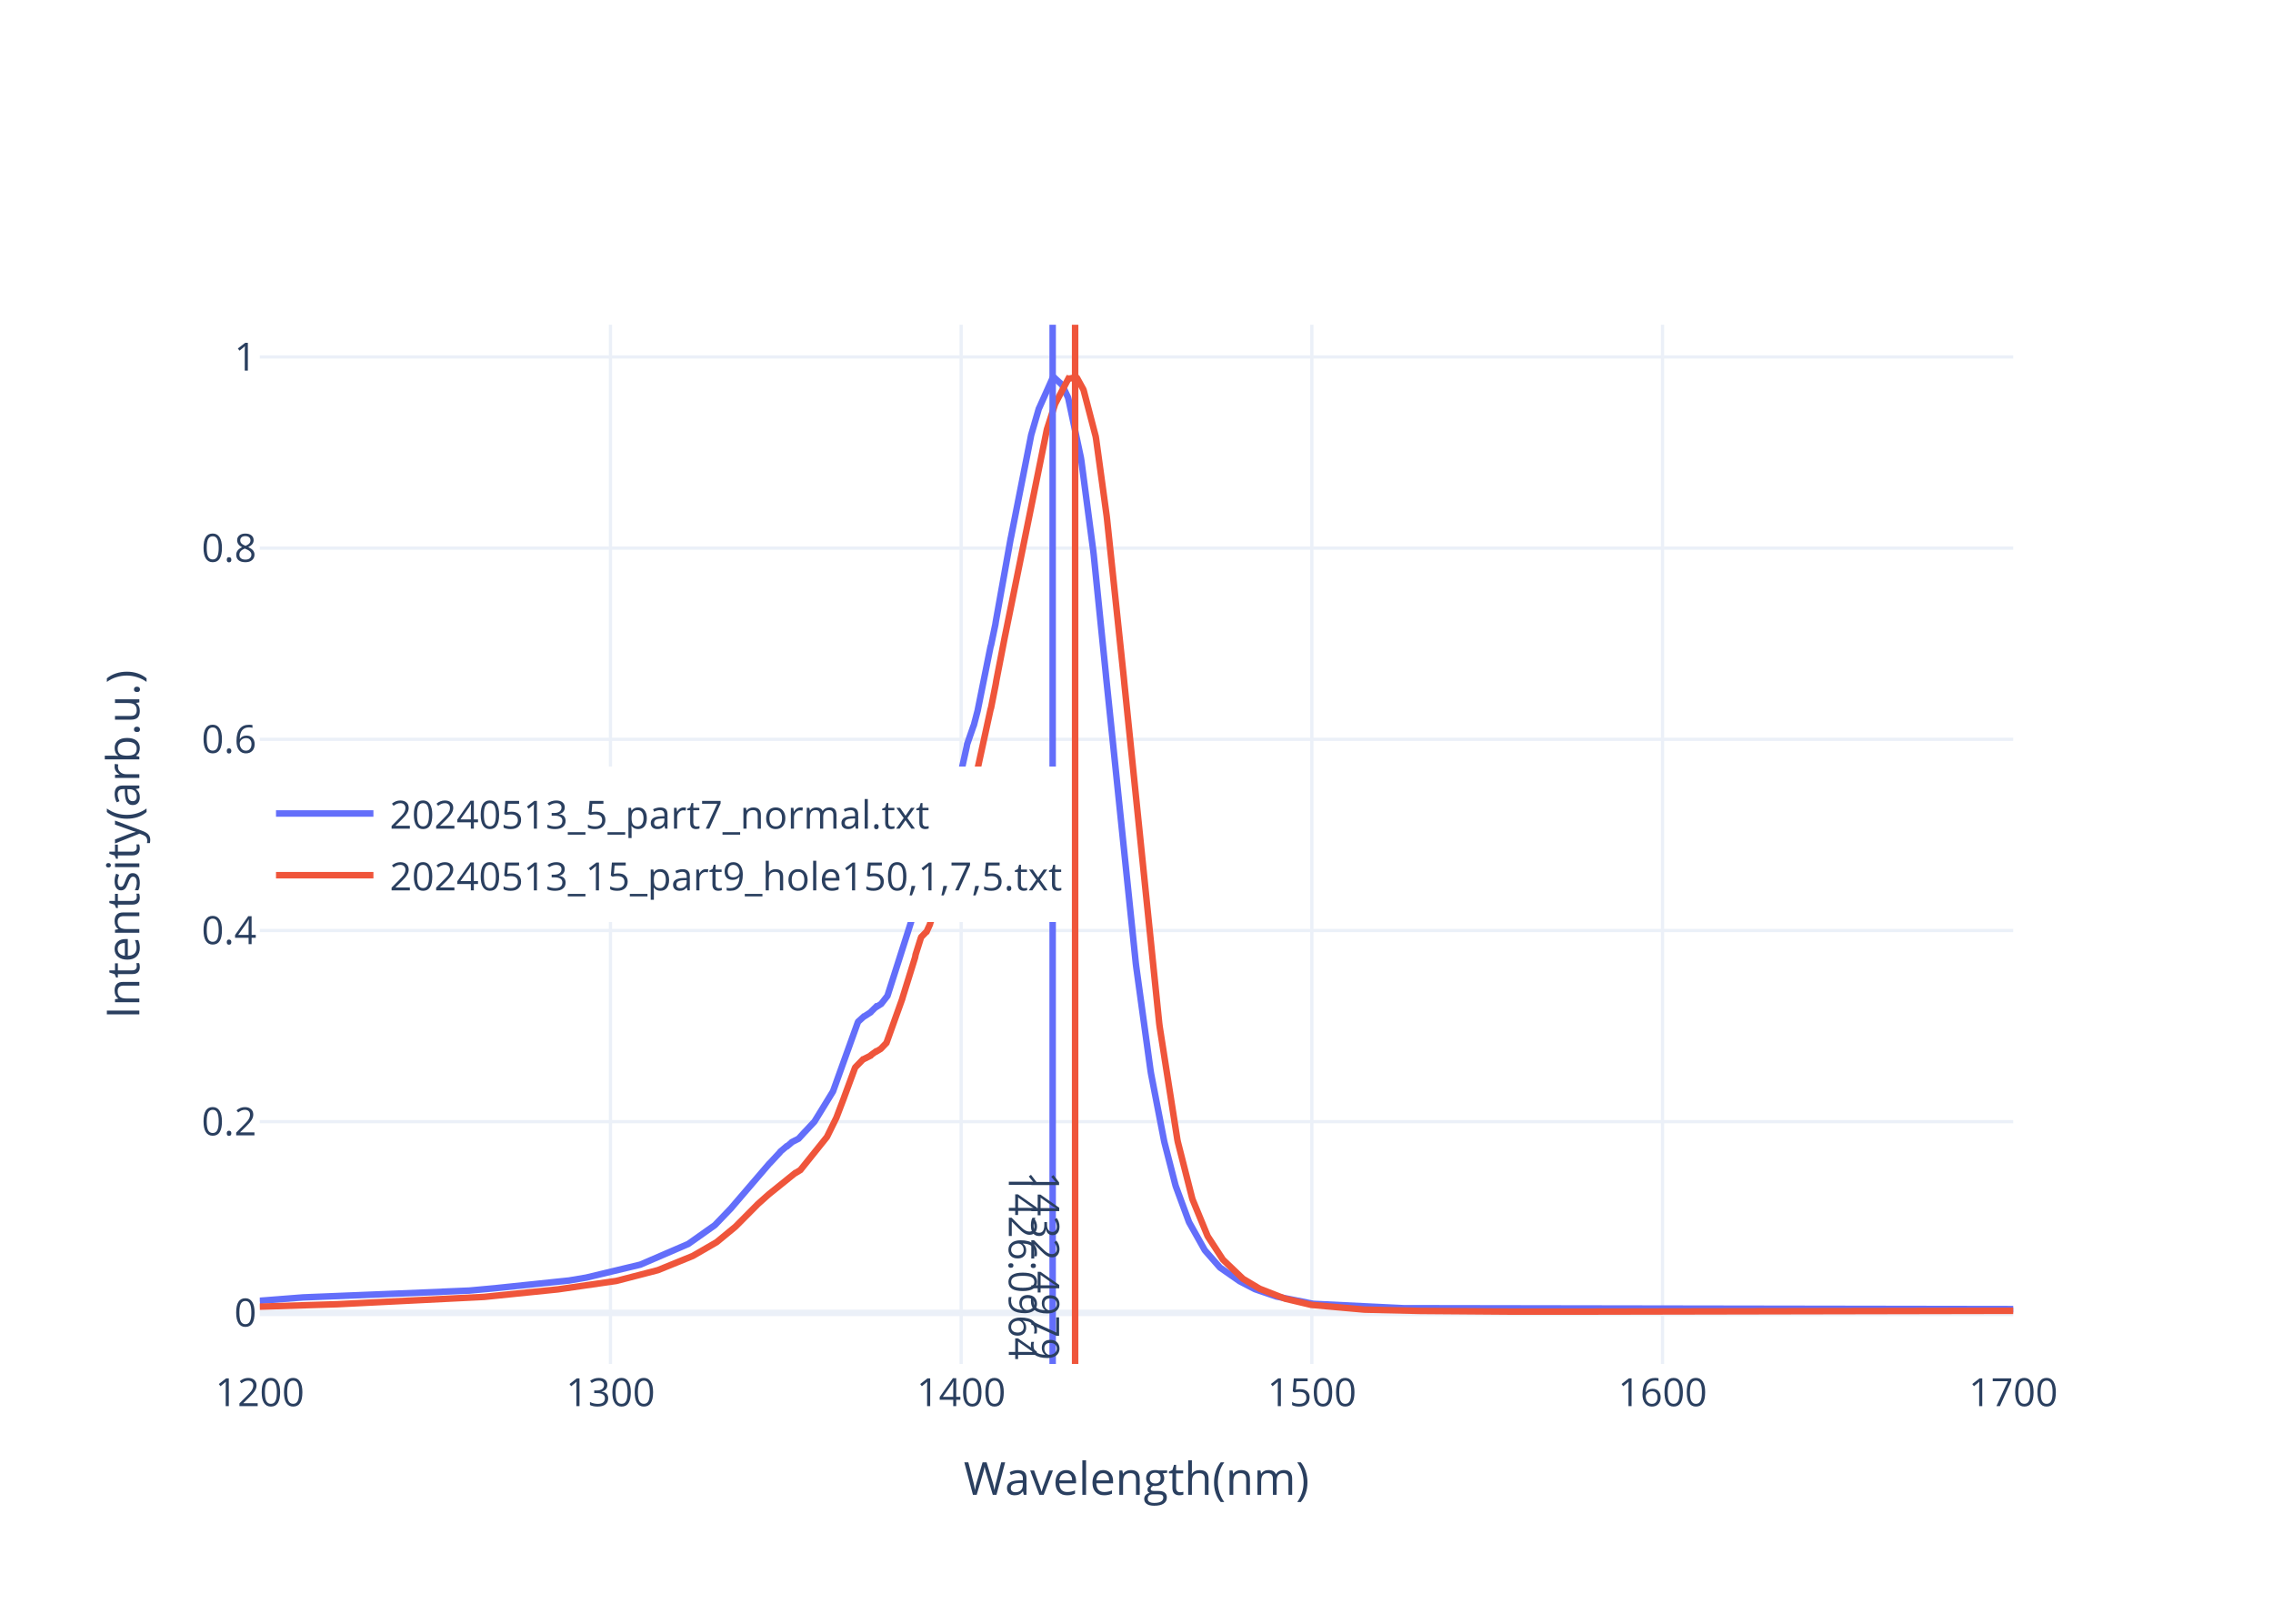
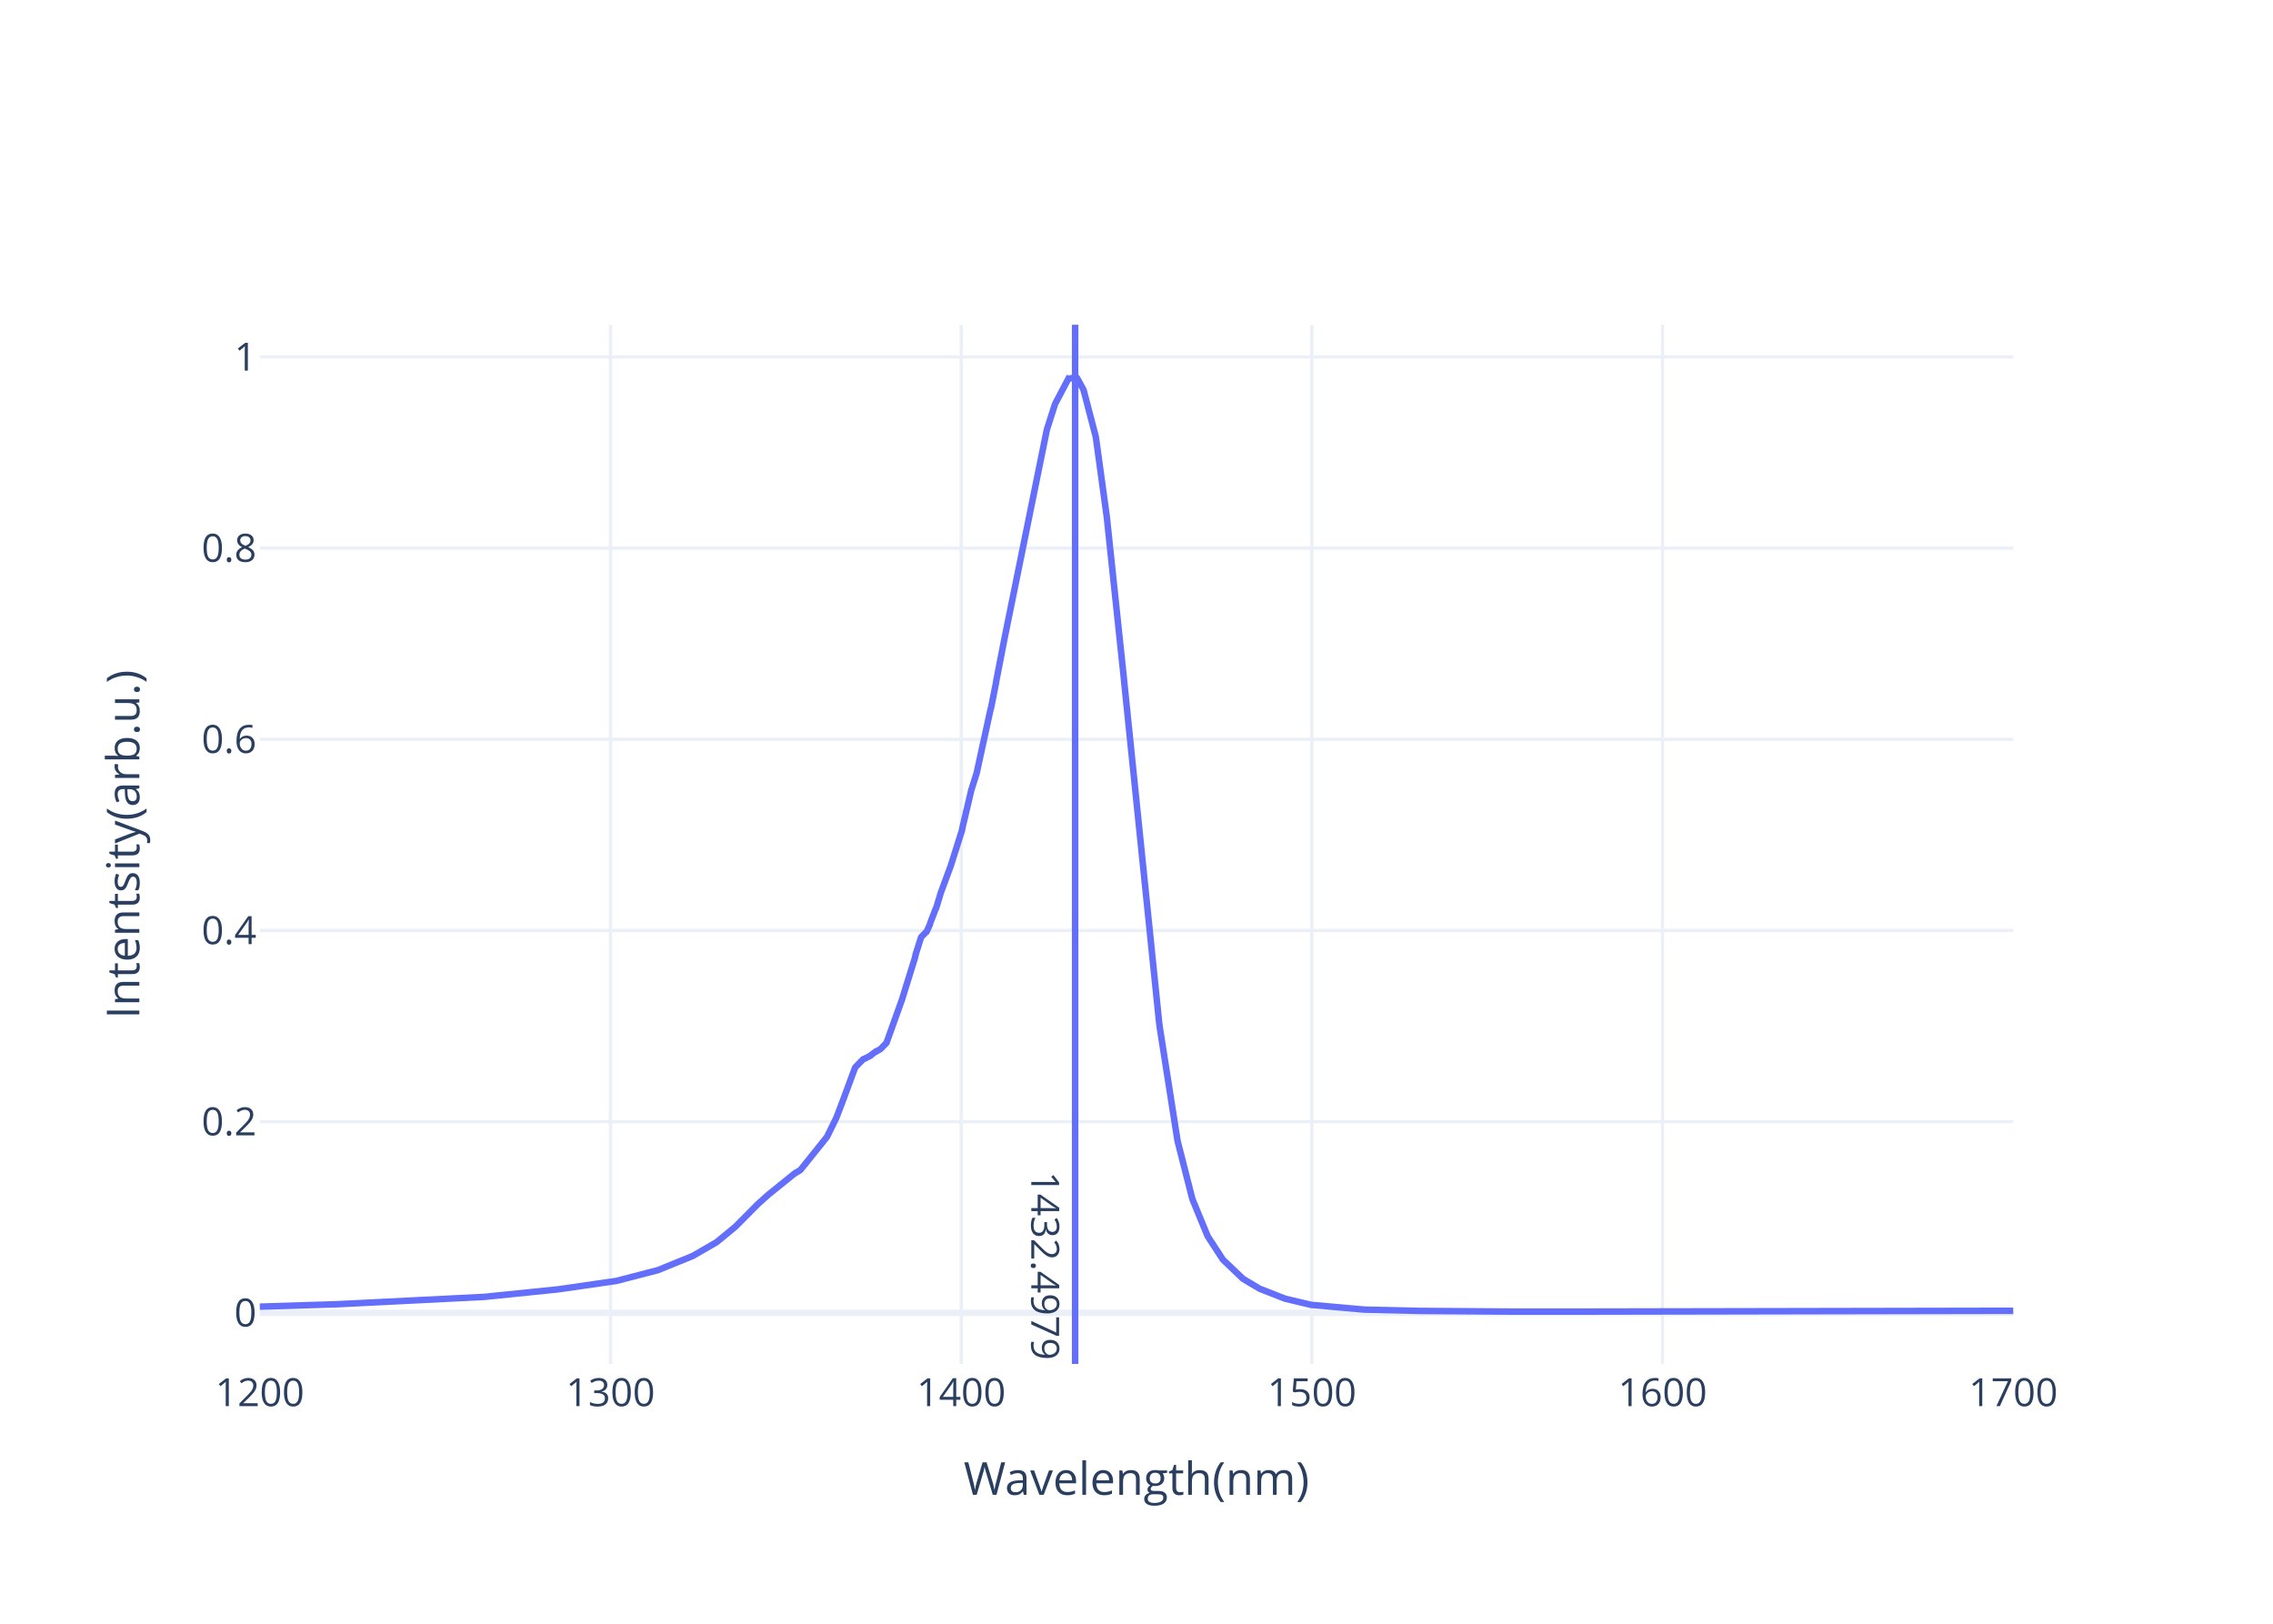
<svg xmlns="http://www.w3.org/2000/svg" class="main-svg" width="700" height="500" style="" viewBox="0 0 700 500">
  <rect x="0" y="0" width="700" height="500" style="fill: rgb(255, 255, 255); fill-opacity: 1;" />
-   <defs id="defs-5294ff">
+   <defs id="defs-573d1c">
    <g class="clips">
-       <clipPath id="clip5294ffxyplot" class="plotclip">
+       <clipPath id="clip573d1cxyplot" class="plotclip">
        <rect width="540" height="320" />
      </clipPath>
-       <clipPath class="axesclip" id="clip5294ffx">
+       <clipPath class="axesclip" id="clip573d1cx">
        <rect x="80" y="0" width="540" height="500" />
      </clipPath>
-       <clipPath class="axesclip" id="clip5294ffy">
+       <clipPath class="axesclip" id="clip573d1cy">
        <rect x="0" y="100" width="700" height="320" />
      </clipPath>
-       <clipPath class="axesclip" id="clip5294ffxy">
+       <clipPath class="axesclip" id="clip573d1cxy">
        <rect x="80" y="100" width="540" height="320" />
      </clipPath>
    </g>
    <g class="gradients" />
    <g class="patterns" />
  </defs>
  <g class="bglayer" />
  <g class="layer-below">
    <g class="imagelayer" />
    <g class="shapelayer" />
  </g>
  <g class="cartesianlayer">
    <g class="subplot xy">
      <g class="layer-subplot">
        <g class="shapelayer" />
        <g class="imagelayer" />
      </g>
      <g class="minor-gridlayer">
        <g class="x" />
        <g class="y" />
      </g>
      <g class="gridlayer">
        <g class="x">
          <path class="xgrid crisp" transform="translate(188,0)" d="M0,100v320" style="stroke: rgb(235, 240, 248); stroke-opacity: 1; stroke-width: 1px;" />
          <path class="xgrid crisp" transform="translate(296,0)" d="M0,100v320" style="stroke: rgb(235, 240, 248); stroke-opacity: 1; stroke-width: 1px;" />
          <path class="xgrid crisp" transform="translate(404,0)" d="M0,100v320" style="stroke: rgb(235, 240, 248); stroke-opacity: 1; stroke-width: 1px;" />
          <path class="xgrid crisp" transform="translate(512,0)" d="M0,100v320" style="stroke: rgb(235, 240, 248); stroke-opacity: 1; stroke-width: 1px;" />
        </g>
        <g class="y">
          <path class="ygrid crisp" transform="translate(0,345.4)" d="M80,0h540" style="stroke: rgb(235, 240, 248); stroke-opacity: 1; stroke-width: 1px;" />
          <path class="ygrid crisp" transform="translate(0,286.53)" d="M80,0h540" style="stroke: rgb(235, 240, 248); stroke-opacity: 1; stroke-width: 1px;" />
          <path class="ygrid crisp" transform="translate(0,227.66)" d="M80,0h540" style="stroke: rgb(235, 240, 248); stroke-opacity: 1; stroke-width: 1px;" />
          <path class="ygrid crisp" transform="translate(0,168.79)" d="M80,0h540" style="stroke: rgb(235, 240, 248); stroke-opacity: 1; stroke-width: 1px;" />
          <path class="ygrid crisp" transform="translate(0,109.92)" d="M80,0h540" style="stroke: rgb(235, 240, 248); stroke-opacity: 1; stroke-width: 1px;" />
        </g>
      </g>
      <g class="zerolinelayer">
        <path class="yzl zl crisp" transform="translate(0,404.27)" d="M80,0h540" style="stroke: rgb(235, 240, 248); stroke-opacity: 1; stroke-width: 2px;" />
      </g>
      <g class="layer-between">
        <g class="shapelayer" />
        <g class="imagelayer" />
      </g>
      <path class="xlines-below" />
      <path class="ylines-below" />
      <g class="overlines-below" />
      <g class="xaxislayer-below" />
      <g class="yaxislayer-below" />
      <g class="overaxes-below" />
      <g class="overplot">
-         <g class="xy" transform="translate(80,100)" clip-path="url(#clip5294ffxyplot)">
+         <g class="xy" transform="translate(80,100)" clip-path="url(#clip573d1cxyplot)">
          <g class="scatterlayer mlayer">
-             <g class="trace scatter trace6b8598" style="stroke-miterlimit: 2; opacity: 1;">
+             <g class="trace scatter trace678331" style="stroke-miterlimit: 2; opacity: 1;">
              <g class="fills" />
              <g class="errorbars" />
              <g class="lines">
-                 <path class="js-line" d="M0,300.55L13.24,299.52L13.39,299.51L56.04,297.79L56.19,297.76L64.28,297.42L64.43,297.42L72.52,296.68L72.67,296.66L95.03,294.33L95.17,294.32L100.62,293.4L100.76,293.36L117.24,289.41L117.38,289.34L131.95,283.06L132.09,282.96L140.04,277.34L140.19,277.22L145.19,272L145.33,271.82L156.95,258.28L157.1,258.16L160.19,254.83L160.34,254.6L162.25,252.98L162.4,252.97L163.72,251.86L163.87,251.69L165.78,250.72L165.93,250.64L167.84,248.55L167.99,248.41L170.78,245.42L170.93,245.2L176.52,236.1L176.67,235.7L184.17,214.84L184.31,214.59L186.08,212.98L186.23,212.94L188.14,211.71L188.29,211.51L189.9,209.93L190.05,209.97L191.23,209.22L191.38,209.12L193.29,206.67L193.44,206.23L201.67,180.49L201.82,179.62L203.73,172.34L203.88,171.98L205.35,170.4L205.5,170.31L206.38,168.59L206.53,168.08L208.59,162.58L208.73,162.24L214.32,145.13L214.47,144.53L217.71,129.93L217.85,129.15L219.77,123.62L219.91,123.3L221.09,118.79L221.24,118.03L225.06,99.06L225.21,98.6L226.53,92.3L226.68,91.35L231.24,65.9L231.39,65.22L237.42,34.69L237.56,33.97L239.92,25.84L240.07,25.55L244.33,16.04L244.48,16.1L246.98,18.42L247.13,18.63L248.89,22.34L249.04,22.89L252.86,40.9L253.01,41.83L256.69,69.7L256.83,70.89L260.51,107.09L260.66,108.66L269.78,196.59L269.93,197.8L274.34,229.76L274.49,230.66L278.46,251.11L278.61,251.81L281.99,264.93L282.14,265.4L286.11,276.15L286.25,276.47L290.96,284.85L291.11,285.07L295.67,290.27L295.82,290.39L301.7,294.48L301.85,294.57L306.41,296.94L306.55,297L313.03,299.22L313.17,299.25L324.35,301.48L324.5,301.49L352.45,302.84L352.6,302.83L540,303.11" style="vector-effect: none; fill: none; stroke: rgb(99, 110, 250); stroke-opacity: 1; stroke-width: 2px; opacity: 1;" />
-               </g>
-               <g class="points" />
-               <g class="text" />
-             </g>
-             <g class="trace scatter trace143f3d" style="stroke-miterlimit: 2; opacity: 1;">
-               <g class="fills" />
-               <g class="errorbars" />
-               <g class="lines">
-                 <path class="js-line" d="M0,302.36L23.98,301.61L24.12,301.6L68.99,299.36L69.14,299.35L91.79,297.04L91.94,297.02L109.74,294.45L109.88,294.42L122.53,291.14L122.68,291.09L133.27,286.78L133.42,286.71L140.63,282.54L140.77,282.44L146.36,277.84L146.51,277.71L153.13,271.04L153.28,270.87L156.81,267.72L156.95,267.61L164.9,261.2L165.04,261.18L166.52,260.26L166.66,260.07L174.61,250.17L174.75,249.93L177.4,244.53L177.55,244.24L179.9,238.07L180.05,237.64L183.29,228.87L183.43,228.63L185.79,226.2L185.93,226.17L188.14,225.05L188.29,224.84L189.76,223.77L189.9,223.78L191.08,223.07L191.23,222.97L192.99,221.15L193.14,220.74L197.85,207.61L197.99,207.1L201.82,194.79L201.97,193.96L203.58,188.86L203.73,188.52L205.2,187.02L205.35,186.92L206.38,184.65L206.53,184.08L208.14,179.9L208.29,179.66L209.47,175.79L209.62,175.22L212.56,167.24L212.71,166.88L216.24,155.73L216.38,154.96L219.18,143.04L219.32,142.69L220.8,138L220.94,137.29L225.06,118.41L225.21,117.95L226.68,110.54L226.83,109.59L229.47,95.99L229.62,95.28L242.27,32.91L242.42,32.21L244.92,24.42L245.07,24.12L249.04,16.58L249.19,16.61L250.51,16.35L250.66,16.23L251.54,16.25L251.69,16.4L253.6,19.87L253.75,20.28L257.42,34.35L257.57,35.24L260.81,58.86L260.95,60.1L266.1,108.79L266.25,110.35L276.99,215.06L277.13,216.15L282.58,250.91L282.72,251.62L287.14,268.95L287.28,269.4L291.84,280.49L291.99,280.78L296.55,287.78L296.7,287.96L302.73,293.72L302.88,293.83L307.88,296.81L308.03,296.88L315.67,299.87L315.82,299.92L323.76,301.8L323.91,301.82L340.09,303.26L340.24,303.27L357.45,303.67L357.6,303.67L385.4,303.88L385.55,303.88L407.17,303.88L407.32,303.88L540,303.63" style="vector-effect: none; fill: none; stroke: rgb(239, 85, 59); stroke-opacity: 1; stroke-width: 2px; opacity: 1;" />
+                 <path class="js-line" d="M0,302.36L23.98,301.61L24.12,301.6L68.99,299.36L69.14,299.35L91.79,297.04L91.94,297.02L109.74,294.45L109.88,294.42L122.53,291.14L122.68,291.09L133.27,286.78L133.42,286.71L140.63,282.54L140.77,282.44L146.36,277.84L146.51,277.71L153.13,271.04L153.28,270.87L156.81,267.72L156.95,267.61L164.9,261.2L165.04,261.18L166.52,260.26L166.66,260.07L174.61,250.17L174.75,249.93L177.4,244.53L177.55,244.24L179.9,238.07L180.05,237.64L183.29,228.87L183.43,228.63L185.79,226.2L185.93,226.17L188.14,225.05L188.29,224.84L189.76,223.77L189.9,223.78L191.08,223.07L191.23,222.97L192.99,221.15L193.14,220.74L197.85,207.61L197.99,207.1L201.82,194.79L201.97,193.96L203.58,188.86L203.73,188.52L205.2,187.02L205.35,186.92L206.38,184.65L206.53,184.08L208.14,179.9L208.29,179.66L209.47,175.79L209.62,175.22L212.56,167.24L212.71,166.88L216.24,155.73L216.38,154.96L219.18,143.04L219.32,142.69L220.8,138L220.94,137.29L225.06,118.41L225.21,117.95L226.68,110.54L226.83,109.59L229.47,95.99L229.62,95.28L242.27,32.91L242.42,32.21L244.92,24.42L245.07,24.12L249.04,16.58L249.19,16.61L250.51,16.35L250.66,16.23L251.54,16.25L251.69,16.4L253.6,19.87L253.75,20.28L257.42,34.35L257.57,35.24L260.81,58.86L260.95,60.1L266.1,108.79L266.25,110.35L276.99,215.06L277.13,216.15L282.58,250.91L282.72,251.62L287.14,268.95L287.28,269.4L291.84,280.49L291.99,280.78L296.55,287.78L296.7,287.96L302.73,293.72L302.88,293.83L307.88,296.81L308.03,296.88L315.67,299.87L315.82,299.92L323.76,301.8L323.91,301.82L340.09,303.26L340.24,303.27L357.45,303.67L357.6,303.67L385.4,303.88L385.55,303.88L407.17,303.88L407.32,303.88L540,303.63" style="vector-effect: none; fill: none; stroke: rgb(99, 110, 250); stroke-opacity: 1; stroke-width: 2px; opacity: 1;" />
              </g>
              <g class="points" />
              <g class="text" />
            </g>
          </g>
        </g>
      </g>
      <path class="xlines-above crisp" d="M0,0" style="fill: none;" />
      <path class="ylines-above crisp" d="M0,0" style="fill: none;" />
      <g class="overlines-above" />
      <g class="xaxislayer-above">
        <g class="xtick">
          <text text-anchor="middle" x="0" y="433" transform="translate(80,0)" style="font-family: 'Open Sans', verdana, arial, sans-serif; font-size: 12px; fill: rgb(42, 63, 95); fill-opacity: 1; white-space: pre; opacity: 1;">1200</text>
        </g>
        <g class="xtick">
          <text text-anchor="middle" x="0" y="433" style="font-family: 'Open Sans', verdana, arial, sans-serif; font-size: 12px; fill: rgb(42, 63, 95); fill-opacity: 1; white-space: pre; opacity: 1;" transform="translate(188,0)">1300</text>
        </g>
        <g class="xtick">
          <text text-anchor="middle" x="0" y="433" style="font-family: 'Open Sans', verdana, arial, sans-serif; font-size: 12px; fill: rgb(42, 63, 95); fill-opacity: 1; white-space: pre; opacity: 1;" transform="translate(296,0)">1400</text>
        </g>
        <g class="xtick">
          <text text-anchor="middle" x="0" y="433" style="font-family: 'Open Sans', verdana, arial, sans-serif; font-size: 12px; fill: rgb(42, 63, 95); fill-opacity: 1; white-space: pre; opacity: 1;" transform="translate(404,0)">1500</text>
        </g>
        <g class="xtick">
          <text text-anchor="middle" x="0" y="433" style="font-family: 'Open Sans', verdana, arial, sans-serif; font-size: 12px; fill: rgb(42, 63, 95); fill-opacity: 1; white-space: pre; opacity: 1;" transform="translate(512,0)">1600</text>
        </g>
        <g class="xtick">
          <text text-anchor="middle" x="0" y="433" style="font-family: 'Open Sans', verdana, arial, sans-serif; font-size: 12px; fill: rgb(42, 63, 95); fill-opacity: 1; white-space: pre; opacity: 1;" transform="translate(620,0)">1700</text>
        </g>
      </g>
      <g class="yaxislayer-above">
        <g class="ytick">
          <text text-anchor="end" x="79" y="4.2" transform="translate(0,404.27)" style="font-family: 'Open Sans', verdana, arial, sans-serif; font-size: 12px; fill: rgb(42, 63, 95); fill-opacity: 1; white-space: pre; opacity: 1;">0</text>
        </g>
        <g class="ytick">
          <text text-anchor="end" x="79" y="4.2" style="font-family: 'Open Sans', verdana, arial, sans-serif; font-size: 12px; fill: rgb(42, 63, 95); fill-opacity: 1; white-space: pre; opacity: 1;" transform="translate(0,345.4)">0.2</text>
        </g>
        <g class="ytick">
          <text text-anchor="end" x="79" y="4.2" style="font-family: 'Open Sans', verdana, arial, sans-serif; font-size: 12px; fill: rgb(42, 63, 95); fill-opacity: 1; white-space: pre; opacity: 1;" transform="translate(0,286.53)">0.4</text>
        </g>
        <g class="ytick">
          <text text-anchor="end" x="79" y="4.2" style="font-family: 'Open Sans', verdana, arial, sans-serif; font-size: 12px; fill: rgb(42, 63, 95); fill-opacity: 1; white-space: pre; opacity: 1;" transform="translate(0,227.66)">0.6</text>
        </g>
        <g class="ytick">
          <text text-anchor="end" x="79" y="4.2" style="font-family: 'Open Sans', verdana, arial, sans-serif; font-size: 12px; fill: rgb(42, 63, 95); fill-opacity: 1; white-space: pre; opacity: 1;" transform="translate(0,168.79)">0.8</text>
        </g>
        <g class="ytick">
          <text text-anchor="end" x="79" y="4.2" style="font-family: 'Open Sans', verdana, arial, sans-serif; font-size: 12px; fill: rgb(42, 63, 95); fill-opacity: 1; white-space: pre; opacity: 1;" transform="translate(0,109.92)">1</text>
        </g>
      </g>
      <g class="overaxes-above" />
    </g>
  </g>
  <g class="polarlayer" />
  <g class="smithlayer" />
  <g class="ternarylayer" />
  <g class="geolayer" />
  <g class="funnelarealayer" />
  <g class="pielayer" />
  <g class="iciclelayer" />
  <g class="treemaplayer" />
  <g class="sunburstlayer" />
  <g class="glimages" />
-   <defs id="topdefs-5294ff">
+   <defs id="topdefs-573d1c">
    <g class="clips" />
-     <clipPath id="legend5294ff">
-       <rect width="249" height="48" x="0" y="0" />
-     </clipPath>
  </defs>
  <g class="layer-above">
    <g class="imagelayer" />
    <g class="shapelayer">
-       <g class="shape-group" data-index="0" clip-path="url(#clip5294ffx)">
-         <path data-index="0" fill-rule="evenodd" d="M324.18,420L324.18,100" style="opacity: 1; stroke: rgb(99, 110, 250); stroke-opacity: 1; fill: rgb(0, 0, 0); fill-opacity: 0; stroke-width: 2px;" />
-       </g>
-       <g class="shape-group" data-index="1" clip-path="url(#clip5294ffx)">
-         <path data-index="1" fill-rule="evenodd" d="M331.1,420L331.1,100" style="opacity: 1; stroke: rgb(239, 85, 59); stroke-opacity: 1; fill: rgb(0, 0, 0); fill-opacity: 0; stroke-width: 2px;" />
+       <g class="shape-group" data-index="0" clip-path="url(#clip573d1cx)">
+         <path data-index="0" fill-rule="evenodd" d="M331.1,420L331.1,100" style="opacity: 1; stroke: rgb(99, 110, 250); stroke-opacity: 1; fill: rgb(0, 0, 0); fill-opacity: 0; stroke-width: 2px;" />
      </g>
    </g>
  </g>
  <g class="infolayer">
-     <g class="legend" pointer-events="all" transform="translate(80,236)">
-       <rect class="bg" shape-rendering="crispEdges" width="249" height="48" x="0" y="0" style="stroke: rgb(68, 68, 68); stroke-opacity: 1; fill: rgb(255, 255, 255); fill-opacity: 1; stroke-width: 0px;" />
-       <g class="scrollbox" transform="" clip-path="url(#legend5294ff)">
-         <g class="groups">
-           <g class="traces" transform="translate(0,14.5)" style="opacity: 1;">
-             <text class="legendtext" text-anchor="start" x="40" y="4.68" style="font-family: 'Open Sans', verdana, arial, sans-serif; font-size: 12px; fill: rgb(42, 63, 95); fill-opacity: 1; white-space: pre;">20240513_5_part7_normal.txt</text>
-             <g class="layers" style="opacity: 1;">
-               <g class="legendfill" />
-               <g class="legendlines">
-                 <path class="js-line" d="M5,0h30" style="fill: none; stroke: rgb(99, 110, 250); stroke-opacity: 1; stroke-width: 2px;" />
-               </g>
-               <g class="legendsymbols">
-                 <g class="legendpoints" />
-               </g>
-             </g>
-             <rect class="legendtoggle" x="0" y="-9.5" width="243.516" height="19" style="fill: rgb(0, 0, 0); fill-opacity: 0;" />
-           </g>
-           <g class="traces" transform="translate(0,33.5)" style="opacity: 1;">
-             <text class="legendtext" text-anchor="start" x="40" y="4.68" style="font-family: 'Open Sans', verdana, arial, sans-serif; font-size: 12px; fill: rgb(42, 63, 95); fill-opacity: 1; white-space: pre;">20240513_15_part9_hole150,1,7,5.txt</text>
-             <g class="layers" style="opacity: 1;">
-               <g class="legendfill" />
-               <g class="legendlines">
-                 <path class="js-line" d="M5,0h30" style="fill: none; stroke: rgb(239, 85, 59); stroke-opacity: 1; stroke-width: 2px;" />
-               </g>
-               <g class="legendsymbols">
-                 <g class="legendpoints" />
-               </g>
-             </g>
-             <rect class="legendtoggle" x="0" y="-9.5" width="243.516" height="19" style="fill: rgb(0, 0, 0); fill-opacity: 0;" />
-           </g>
-         </g>
-       </g>
-       <rect class="scrollbar" rx="20" ry="3" width="0" height="0" x="0" y="0" style="fill: rgb(128, 139, 164); fill-opacity: 1;" />
-     </g>
    <g class="g-gtitle" />
    <g class="g-xtitle">
      <text class="xtitle" x="350" y="460.3" text-anchor="middle" style="opacity: 1; font-family: 'Open Sans', verdana, arial, sans-serif; font-size: 14px; fill: rgb(42, 63, 95); fill-opacity: 1; white-space: pre;">Wavelength(nm)</text>
    </g>
    <g class="g-ytitle">
      <text class="ytitle" transform="rotate(-90,42.9125,260)" x="42.913" y="260" text-anchor="middle" style="opacity: 1; font-family: 'Open Sans', verdana, arial, sans-serif; font-size: 14px; fill: rgb(42, 63, 95); fill-opacity: 1; white-space: pre;">Intentsity(arb.u.)</text>
    </g>
    <g class="annotation" data-index="0" style="opacity: 1;">
-       <g class="annotation-text-g" transform="rotate(90,315.18,389.5)">
-         <g class="cursor-pointer" transform="translate(285,381)">
-           <rect class="bg" x="0.5" y="0.5" width="60" height="17" style="stroke-width: 1px; stroke: rgb(0, 0, 0); stroke-opacity: 0; fill: rgb(0, 0, 0); fill-opacity: 0;" />
-           <text class="annotation-text" text-anchor="middle" x="30.375" y="13" style="font-family: 'Open Sans', verdana, arial, sans-serif; font-size: 12px; fill: rgb(42, 63, 95); fill-opacity: 1; white-space: pre;">1426.0964</text>
-         </g>
-       </g>
-     </g>
-     <g class="annotation" data-index="1" style="opacity: 1;">
      <g class="annotation-text-g" transform="rotate(90,322.1,389.5)">
        <g class="cursor-pointer" transform="translate(292,381)">
          <rect class="bg" x="0.5" y="0.5" width="60" height="17" style="stroke-width: 1px; stroke: rgb(0, 0, 0); stroke-opacity: 0; fill: rgb(0, 0, 0); fill-opacity: 0;" />
          <text class="annotation-text" text-anchor="middle" x="30.375" y="13" style="font-family: 'Open Sans', verdana, arial, sans-serif; font-size: 12px; fill: rgb(42, 63, 95); fill-opacity: 1; white-space: pre;">1432.4979</text>
        </g>
      </g>
    </g>
  </g>
</svg>
